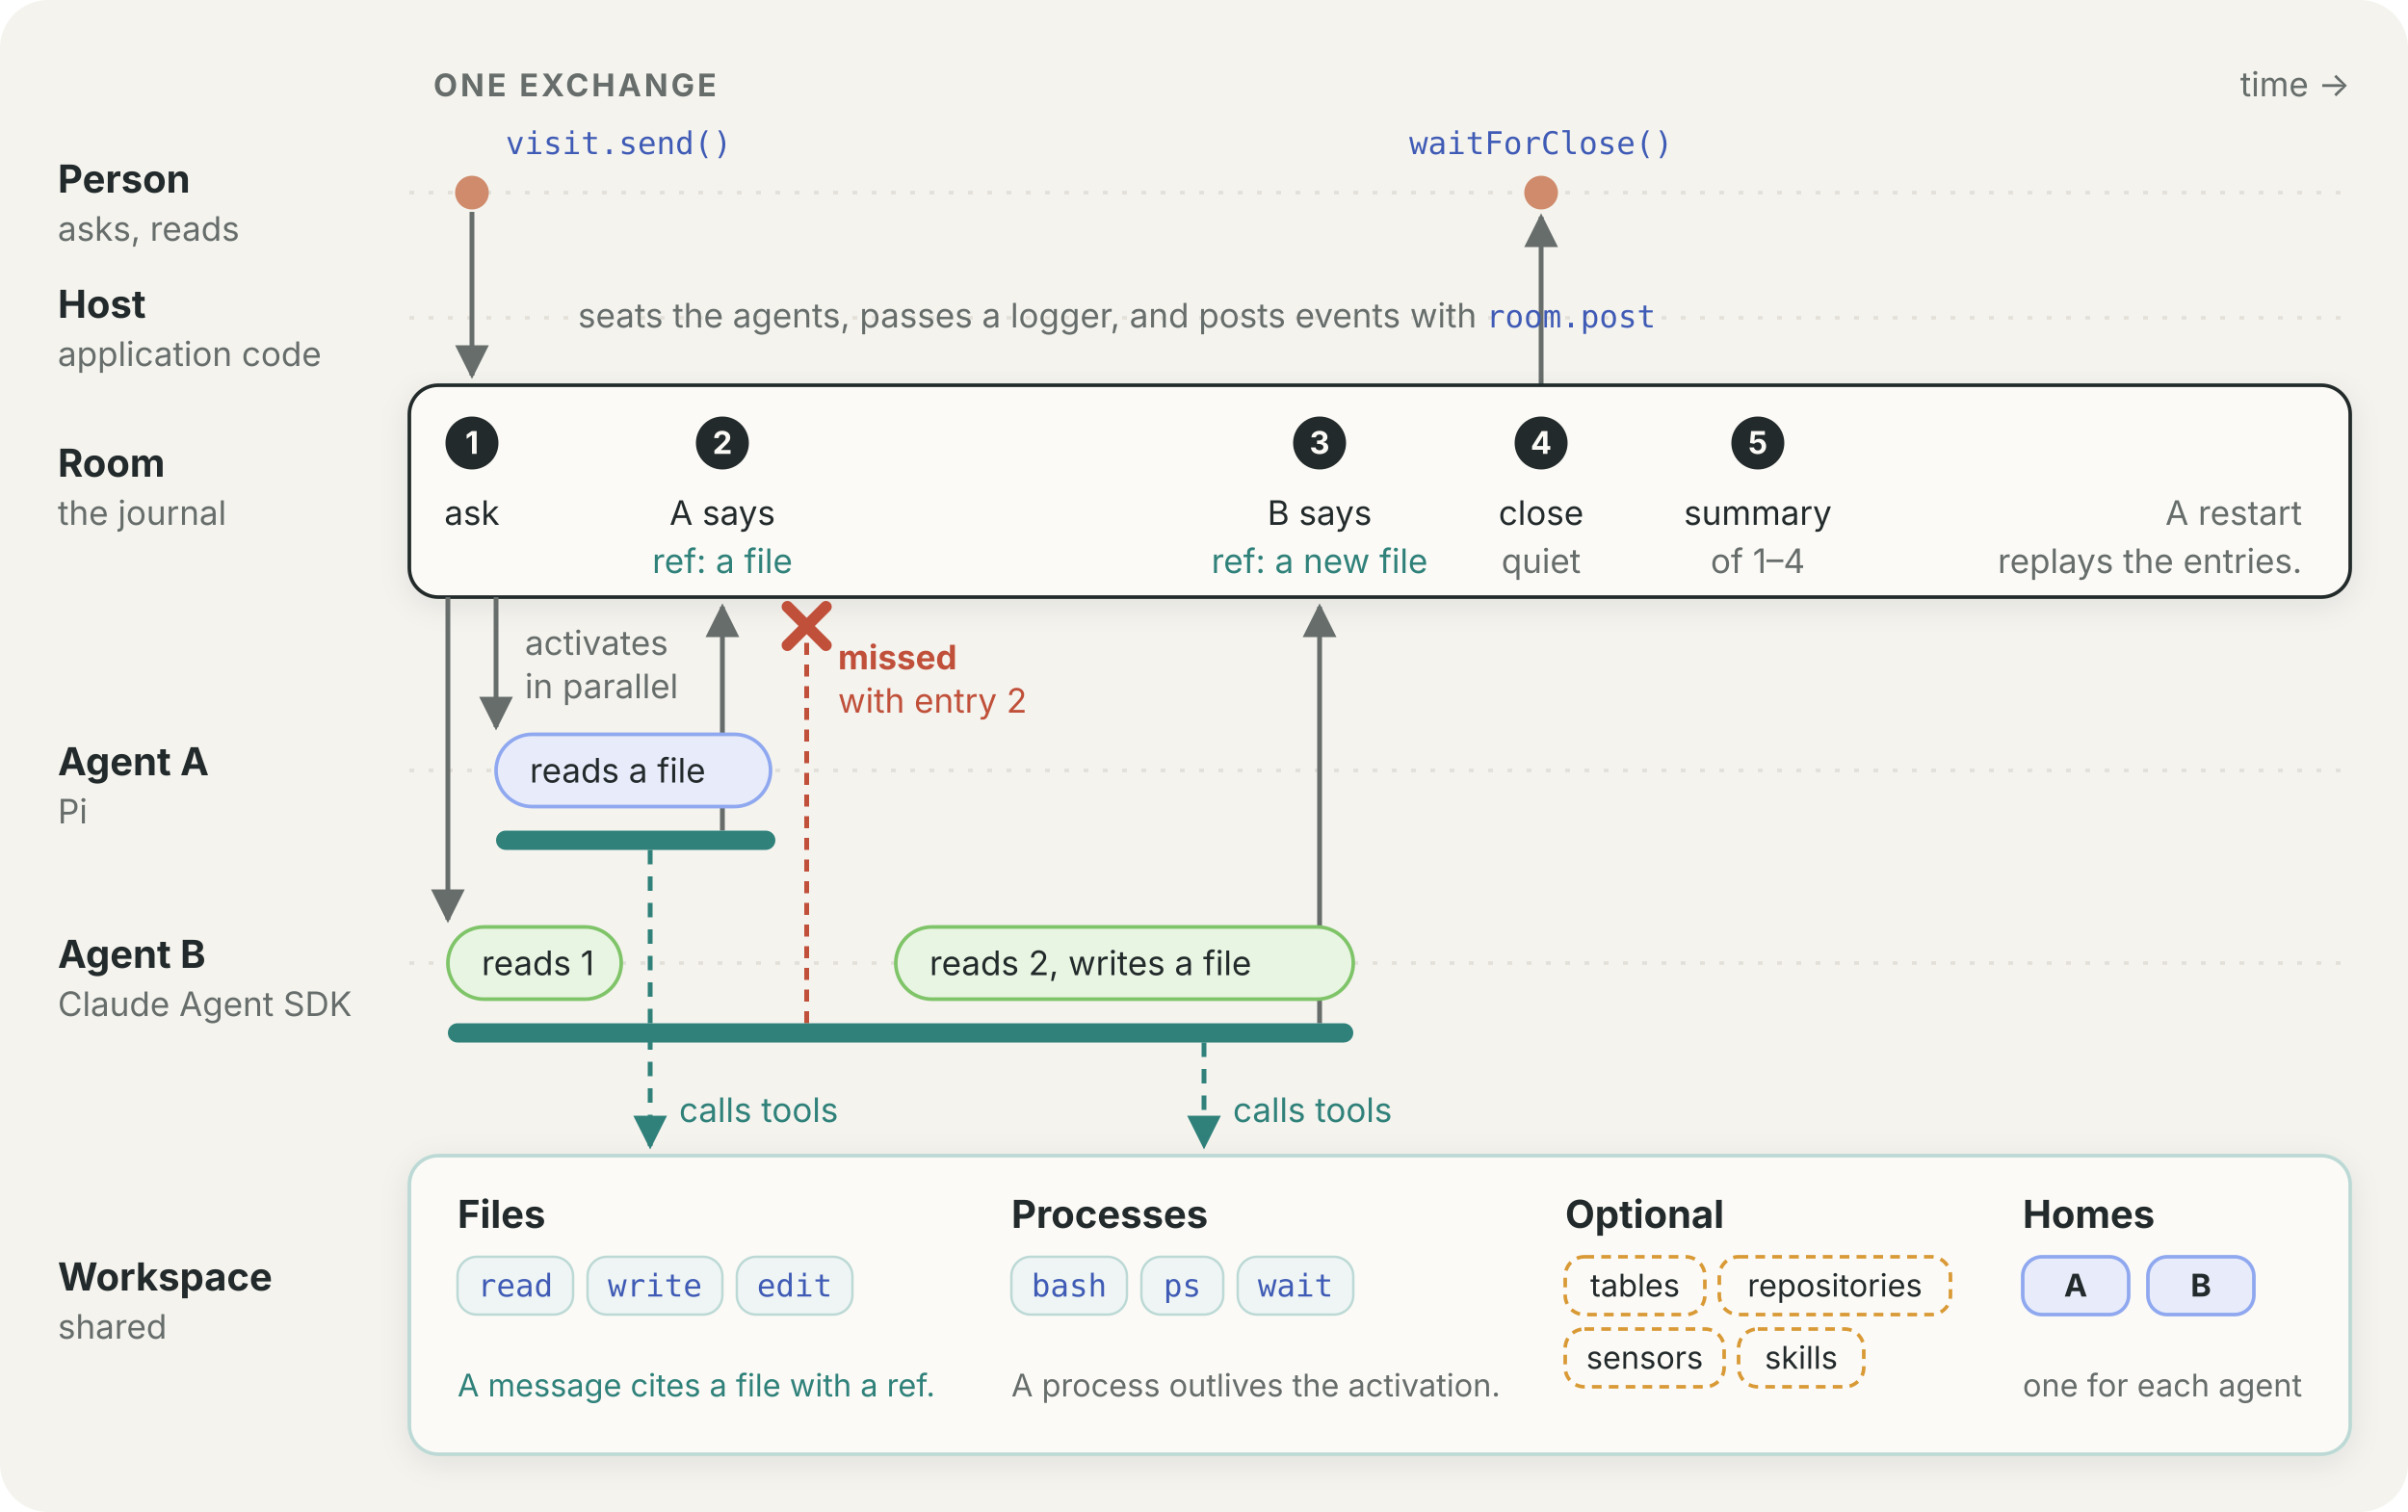
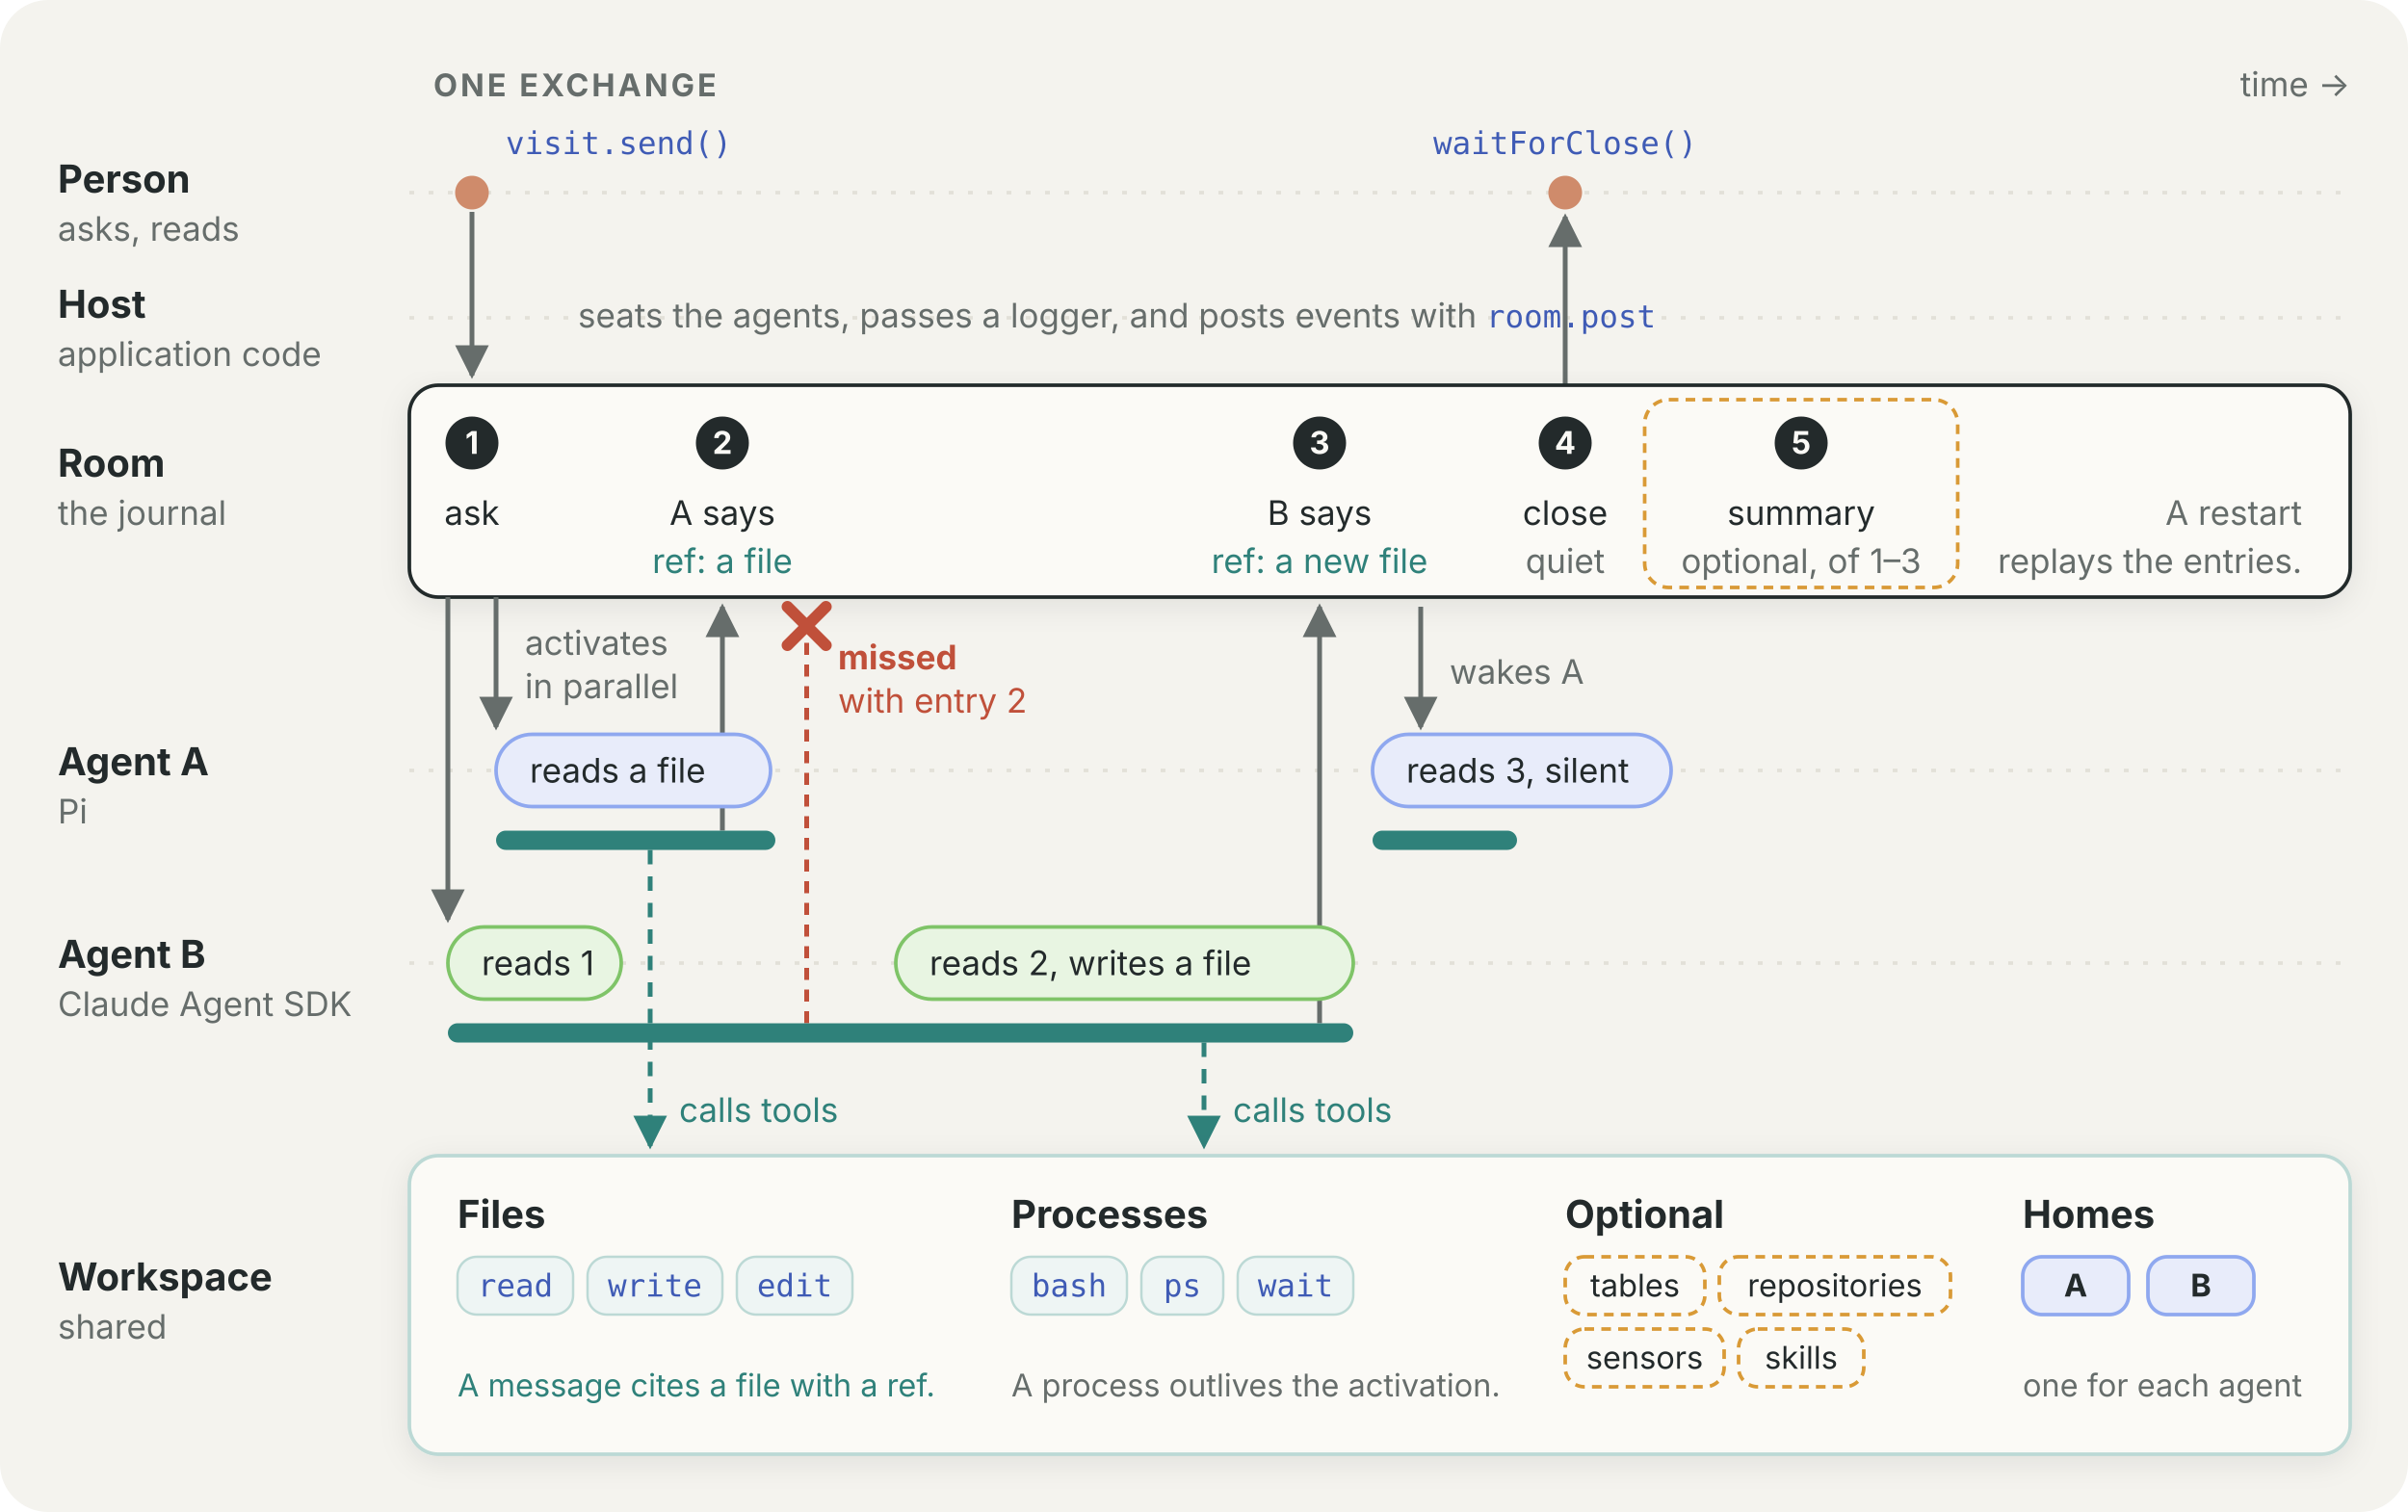
<svg xmlns="http://www.w3.org/2000/svg" width="1000" height="628" viewBox="0 0 1000 628" role="img" aria-labelledby="title desc">
  <defs>
    <marker id="arrow" viewBox="0 0 10 10" refX="9" refY="5" markerWidth="7" markerHeight="7" orient="auto-start-reverse">
      <path d="M0 0 10 5 0 10Z" fill="#666d6b" />
    </marker>
    <marker id="arrow-teal" viewBox="0 0 10 10" refX="9" refY="5" markerWidth="7" markerHeight="7" orient="auto-start-reverse">
      <path d="M0 0 10 5 0 10Z" fill="#2f817a" />
    </marker>
    <marker id="cross" viewBox="0 0 12 12" refX="6" refY="6" markerWidth="12" markerHeight="12">
      <path d="M2 2 10 10 M10 2 2 10" stroke="#c0503a" stroke-width="2.4" stroke-linecap="round" />
    </marker>
    <filter id="shadow" x="-10%" y="-10%" width="120%" height="130%">
      <feDropShadow dx="0" dy="3" stdDeviation="6" flood-color="#232a2b" flood-opacity="0.08" />
    </filter>
    <style>
      .sans { font-family: Inter, "IBM Plex Sans", system-ui, sans-serif; }
      .mono { font-family: "IBM Plex Mono", ui-monospace, monospace; }
      .ink { fill: #232a2b; } .dim { fill: #666d6b; } .teal { fill: #2f817a; } .red { fill: #c0503a; } .code { fill: #3f5bb5; }
      .n { font-size: 16px; font-weight: 700; } .s { font-size: 14px; } .x { font-size: 13px; } .c { font-size: 13px; } .lab { font-size: 13px; font-weight: 700; }
      .flow { fill: none; stroke: #666d6b; stroke-width: 2; }
      .flow-red { fill: none; stroke: #c0503a; stroke-width: 2; stroke-dasharray: 5 4; }
      .flow-teal { fill: none; stroke: #2f817a; stroke-width: 2; stroke-dasharray: 6 5; }
      .guide { stroke: #e2e0d8; stroke-width: 1.5; stroke-dasharray: 2 6; }
    </style>
  </defs>
  <rect width="1000" height="628" rx="20" fill="#f4f3ee" />
  <text x="24" y="80" text-anchor="start" class="sans ink n">Person</text>
  <text x="24" y="100" text-anchor="start" class="sans dim s">asks, reads</text>
  <text x="24" y="132" text-anchor="start" class="sans ink n">Host</text>
  <text x="24" y="152" text-anchor="start" class="sans dim s">application code</text>
  <text x="24" y="198" text-anchor="start" class="sans ink n">Room</text>
  <text x="24" y="218" text-anchor="start" class="sans dim s">the journal</text>
  <text x="24" y="322" text-anchor="start" class="sans ink n">Agent A</text>
  <text x="24" y="342" text-anchor="start" class="sans dim s">Pi</text>
  <text x="24" y="402" text-anchor="start" class="sans ink n">Agent B</text>
  <text x="24" y="422" text-anchor="start" class="sans dim s">Claude Agent SDK</text>
  <text x="24" y="536" text-anchor="start" class="sans ink n">Workspace</text>
  <text x="24" y="556" text-anchor="start" class="sans dim s">shared</text>
  <line x1="170" y1="80" x2="976" y2="80" class="guide" />
  <line x1="170" y1="132" x2="976" y2="132" class="guide" />
  <line x1="170" y1="320" x2="976" y2="320" class="guide" />
  <line x1="170" y1="400" x2="976" y2="400" class="guide" />
  <text x="180" y="40" text-anchor="start" class="sans dim lab" letter-spacing="1.2">ONE EXCHANGE</text>
  <text x="976" y="40" text-anchor="end" class="sans dim s">time →</text>
  <circle cx="196" cy="80" r="7" fill="#cf8b6b" />
-   <circle cx="640" cy="80" r="7" fill="#cf8b6b" />
+   <circle cx="650" cy="80" r="7" fill="#cf8b6b" />
  <text x="210" y="64" text-anchor="start" class="mono code c">visit.send()</text>
-   <text x="640" y="64" text-anchor="middle" class="mono code c">waitForClose()</text>
+   <text x="650" y="64" text-anchor="middle" class="mono code c">waitForClose()</text>
  <path d="M196 88 V156" class="flow" marker-end="url(#arrow)" />
-   <path d="M640 160 V90" class="flow" marker-end="url(#arrow)" />
+   <path d="M650 160 V90" class="flow" marker-end="url(#arrow)" />
  <text x="240" y="136" text-anchor="start" class="sans dim s">seats the agents, passes a logger, and posts events with <tspan class="mono code c">room.post</tspan>
  </text>
  <g filter="url(#shadow)">
    <rect x="170" y="160" width="806" height="88" rx="12" fill="#fbfaf6" stroke="#232a2b" stroke-width="1.5" />
  </g>
  <circle cx="196" cy="184" r="11" fill="#232a2b" />
  <text x="196" y="188.5" text-anchor="middle" class="sans x" fill="#fbfaf6" font-weight="700">1</text>
  <text x="196" y="218" text-anchor="middle" class="sans ink s">ask</text>
  <circle cx="300" cy="184" r="11" fill="#232a2b" />
  <text x="300" y="188.5" text-anchor="middle" class="sans x" fill="#fbfaf6" font-weight="700">2</text>
  <text x="300" y="218" text-anchor="middle" class="sans ink s">A says</text>
  <text x="300" y="238" text-anchor="middle" class="sans teal s">ref: a file</text>
  <circle cx="548" cy="184" r="11" fill="#232a2b" />
  <text x="548" y="188.5" text-anchor="middle" class="sans x" fill="#fbfaf6" font-weight="700">3</text>
  <text x="548" y="218" text-anchor="middle" class="sans ink s">B says</text>
  <text x="548" y="238" text-anchor="middle" class="sans teal s">ref: a new file</text>
-   <circle cx="640" cy="184" r="11" fill="#232a2b" />
-   <text x="640" y="188.5" text-anchor="middle" class="sans x" fill="#fbfaf6" font-weight="700">4</text>
-   <text x="640" y="218" text-anchor="middle" class="sans ink s">close</text>
-   <text x="640" y="238" text-anchor="middle" class="sans dim s">quiet</text>
-   <circle cx="730" cy="184" r="11" fill="#232a2b" />
-   <text x="730" y="188.5" text-anchor="middle" class="sans x" fill="#fbfaf6" font-weight="700">5</text>
-   <text x="730" y="218" text-anchor="middle" class="sans ink s">summary</text>
-   <text x="730" y="238" text-anchor="middle" class="sans dim s">of 1–4</text>
+   <circle cx="650" cy="184" r="11" fill="#232a2b" />
+   <text x="650" y="188.5" text-anchor="middle" class="sans x" fill="#fbfaf6" font-weight="700">4</text>
+   <text x="650" y="218" text-anchor="middle" class="sans ink s">close</text>
+   <text x="650" y="238" text-anchor="middle" class="sans dim s">quiet</text>
+   <rect x="683" y="166" width="130" height="78" rx="10" fill="none" stroke="#d99a36" stroke-width="1.5" stroke-dasharray="4 3" />
+   <circle cx="748" cy="184" r="11" fill="#232a2b" />
+   <text x="748" y="188.5" text-anchor="middle" class="sans x" fill="#fbfaf6" font-weight="700">5</text>
+   <text x="748" y="218" text-anchor="middle" class="sans ink s">summary</text>
+   <text x="748" y="238" text-anchor="middle" class="sans dim s">optional, of 1–3</text>
  <text x="956" y="218" text-anchor="end" class="sans dim s">A restart</text>
  <text x="956" y="238" text-anchor="end" class="sans dim s">replays the entries.</text>
  <path d="M186 248 V382" class="flow" marker-end="url(#arrow)" />
  <path d="M206 248 V302" class="flow" marker-end="url(#arrow)" />
  <text x="218" y="272" text-anchor="start" class="sans dim s">activates</text>
  <text x="218" y="290" text-anchor="start" class="sans dim s">in parallel</text>
  <path d="M300 345 V252" class="flow" marker-end="url(#arrow)" />
  <path d="M335 425 V260" class="flow-red" marker-end="url(#cross)" />
  <text x="348" y="278" text-anchor="start" class="sans red s" font-weight="700">missed</text>
  <text x="348" y="296" text-anchor="start" class="sans red s">with entry 2</text>
  <path d="M548 425 V252" class="flow" marker-end="url(#arrow)" />
+   <path d="M590 252 V302" class="flow" marker-end="url(#arrow)" />
+   <text x="602" y="284" text-anchor="start" class="sans dim s">wakes A</text>
  <rect x="206" y="305" width="114" height="30" rx="15" fill="#e8ecfa" stroke="#8fa8ef" stroke-width="1.5" />
  <text x="220" y="325" text-anchor="start" class="sans ink s">reads a file</text>
  <rect x="206" y="345" width="116" height="8" rx="4" fill="#2f817a" />
+   <rect x="570" y="305" width="124" height="30" rx="15" fill="#e8ecfa" stroke="#8fa8ef" stroke-width="1.5" />
+   <text x="584" y="325" text-anchor="start" class="sans ink s">reads 3, silent</text>
+   <rect x="570" y="345" width="60" height="8" rx="4" fill="#2f817a" />
  <rect x="186" y="385" width="72" height="30" rx="15" fill="#e8f5e2" stroke="#7fc468" stroke-width="1.5" />
  <text x="200" y="405" text-anchor="start" class="sans ink s">reads 1</text>
  <rect x="372" y="385" width="190" height="30" rx="15" fill="#e8f5e2" stroke="#7fc468" stroke-width="1.5" />
  <text x="386" y="405" text-anchor="start" class="sans ink s">reads 2, writes a file</text>
  <rect x="186" y="425" width="376" height="8" rx="4" fill="#2f817a" />
  <path d="M270 353 V476" class="flow-teal" marker-end="url(#arrow-teal)" />
  <path d="M500 433 V476" class="flow-teal" marker-end="url(#arrow-teal)" />
  <text x="282" y="466" text-anchor="start" class="sans teal s">calls tools</text>
  <text x="512" y="466" text-anchor="start" class="sans teal s">calls tools</text>
  <g filter="url(#shadow)">
    <rect x="170" y="480" width="806" height="124" rx="12" fill="#fbfaf6" stroke="#bcd9d5" stroke-width="1.5" />
  </g>
  <text x="190" y="510" text-anchor="start" class="sans ink n">Files</text>
  <rect x="190" y="522" width="48" height="24" rx="8" fill="#eef5f4" stroke="#bcd9d5" />
  <text x="214.0" y="538.5" text-anchor="middle" class="mono code c">read</text>
  <rect x="244" y="522" width="56" height="24" rx="8" fill="#eef5f4" stroke="#bcd9d5" />
  <text x="272.0" y="538.5" text-anchor="middle" class="mono code c">write</text>
  <rect x="306" y="522" width="48" height="24" rx="8" fill="#eef5f4" stroke="#bcd9d5" />
  <text x="330.0" y="538.5" text-anchor="middle" class="mono code c">edit</text>
  <text x="190" y="580" text-anchor="start" class="sans teal x">A message cites a file with a ref.</text>
  <text x="420" y="510" text-anchor="start" class="sans ink n">Processes</text>
  <rect x="420" y="522" width="48" height="24" rx="8" fill="#eef5f4" stroke="#bcd9d5" />
  <text x="444.0" y="538.5" text-anchor="middle" class="mono code c">bash</text>
  <rect x="474" y="522" width="34" height="24" rx="8" fill="#eef5f4" stroke="#bcd9d5" />
  <text x="491.0" y="538.5" text-anchor="middle" class="mono code c">ps</text>
  <rect x="514" y="522" width="48" height="24" rx="8" fill="#eef5f4" stroke="#bcd9d5" />
  <text x="538.0" y="538.5" text-anchor="middle" class="mono code c">wait</text>
  <text x="420" y="580" text-anchor="start" class="sans dim x">A process outlives the activation.</text>
  <text x="650" y="510" text-anchor="start" class="sans ink n">Optional</text>
  <rect x="650" y="522" width="58" height="24" rx="8" fill="#fbfaf6" stroke="#d99a36" stroke-width="1.5" stroke-dasharray="4 3" />
  <text x="679.0" y="538.5" text-anchor="middle" class="sans ink x">tables</text>
  <rect x="714" y="522" width="96" height="24" rx="8" fill="#fbfaf6" stroke="#d99a36" stroke-width="1.5" stroke-dasharray="4 3" />
  <text x="762.0" y="538.5" text-anchor="middle" class="sans ink x">repositories</text>
  <rect x="650" y="552" width="66" height="24" rx="8" fill="#fbfaf6" stroke="#d99a36" stroke-width="1.5" stroke-dasharray="4 3" />
  <text x="683.0" y="568.5" text-anchor="middle" class="sans ink x">sensors</text>
  <rect x="722" y="552" width="52" height="24" rx="8" fill="#fbfaf6" stroke="#d99a36" stroke-width="1.5" stroke-dasharray="4 3" />
  <text x="748.0" y="568.5" text-anchor="middle" class="sans ink x">skills</text>
  <text x="840" y="510" text-anchor="start" class="sans ink n">Homes</text>
  <rect x="840" y="522" width="44" height="24" rx="8" fill="#e8ecfa" stroke="#8fa8ef" stroke-width="1.5" />
  <text x="862" y="538.5" text-anchor="middle" class="sans ink x" font-weight="700">A</text>
  <rect x="892" y="522" width="44" height="24" rx="8" fill="#e8ecfa" stroke="#8fa8ef" stroke-width="1.5" />
  <text x="914" y="538.5" text-anchor="middle" class="sans ink x" font-weight="700">B</text>
  <text x="840" y="580" text-anchor="start" class="sans dim x">one for each agent</text>
</svg>
